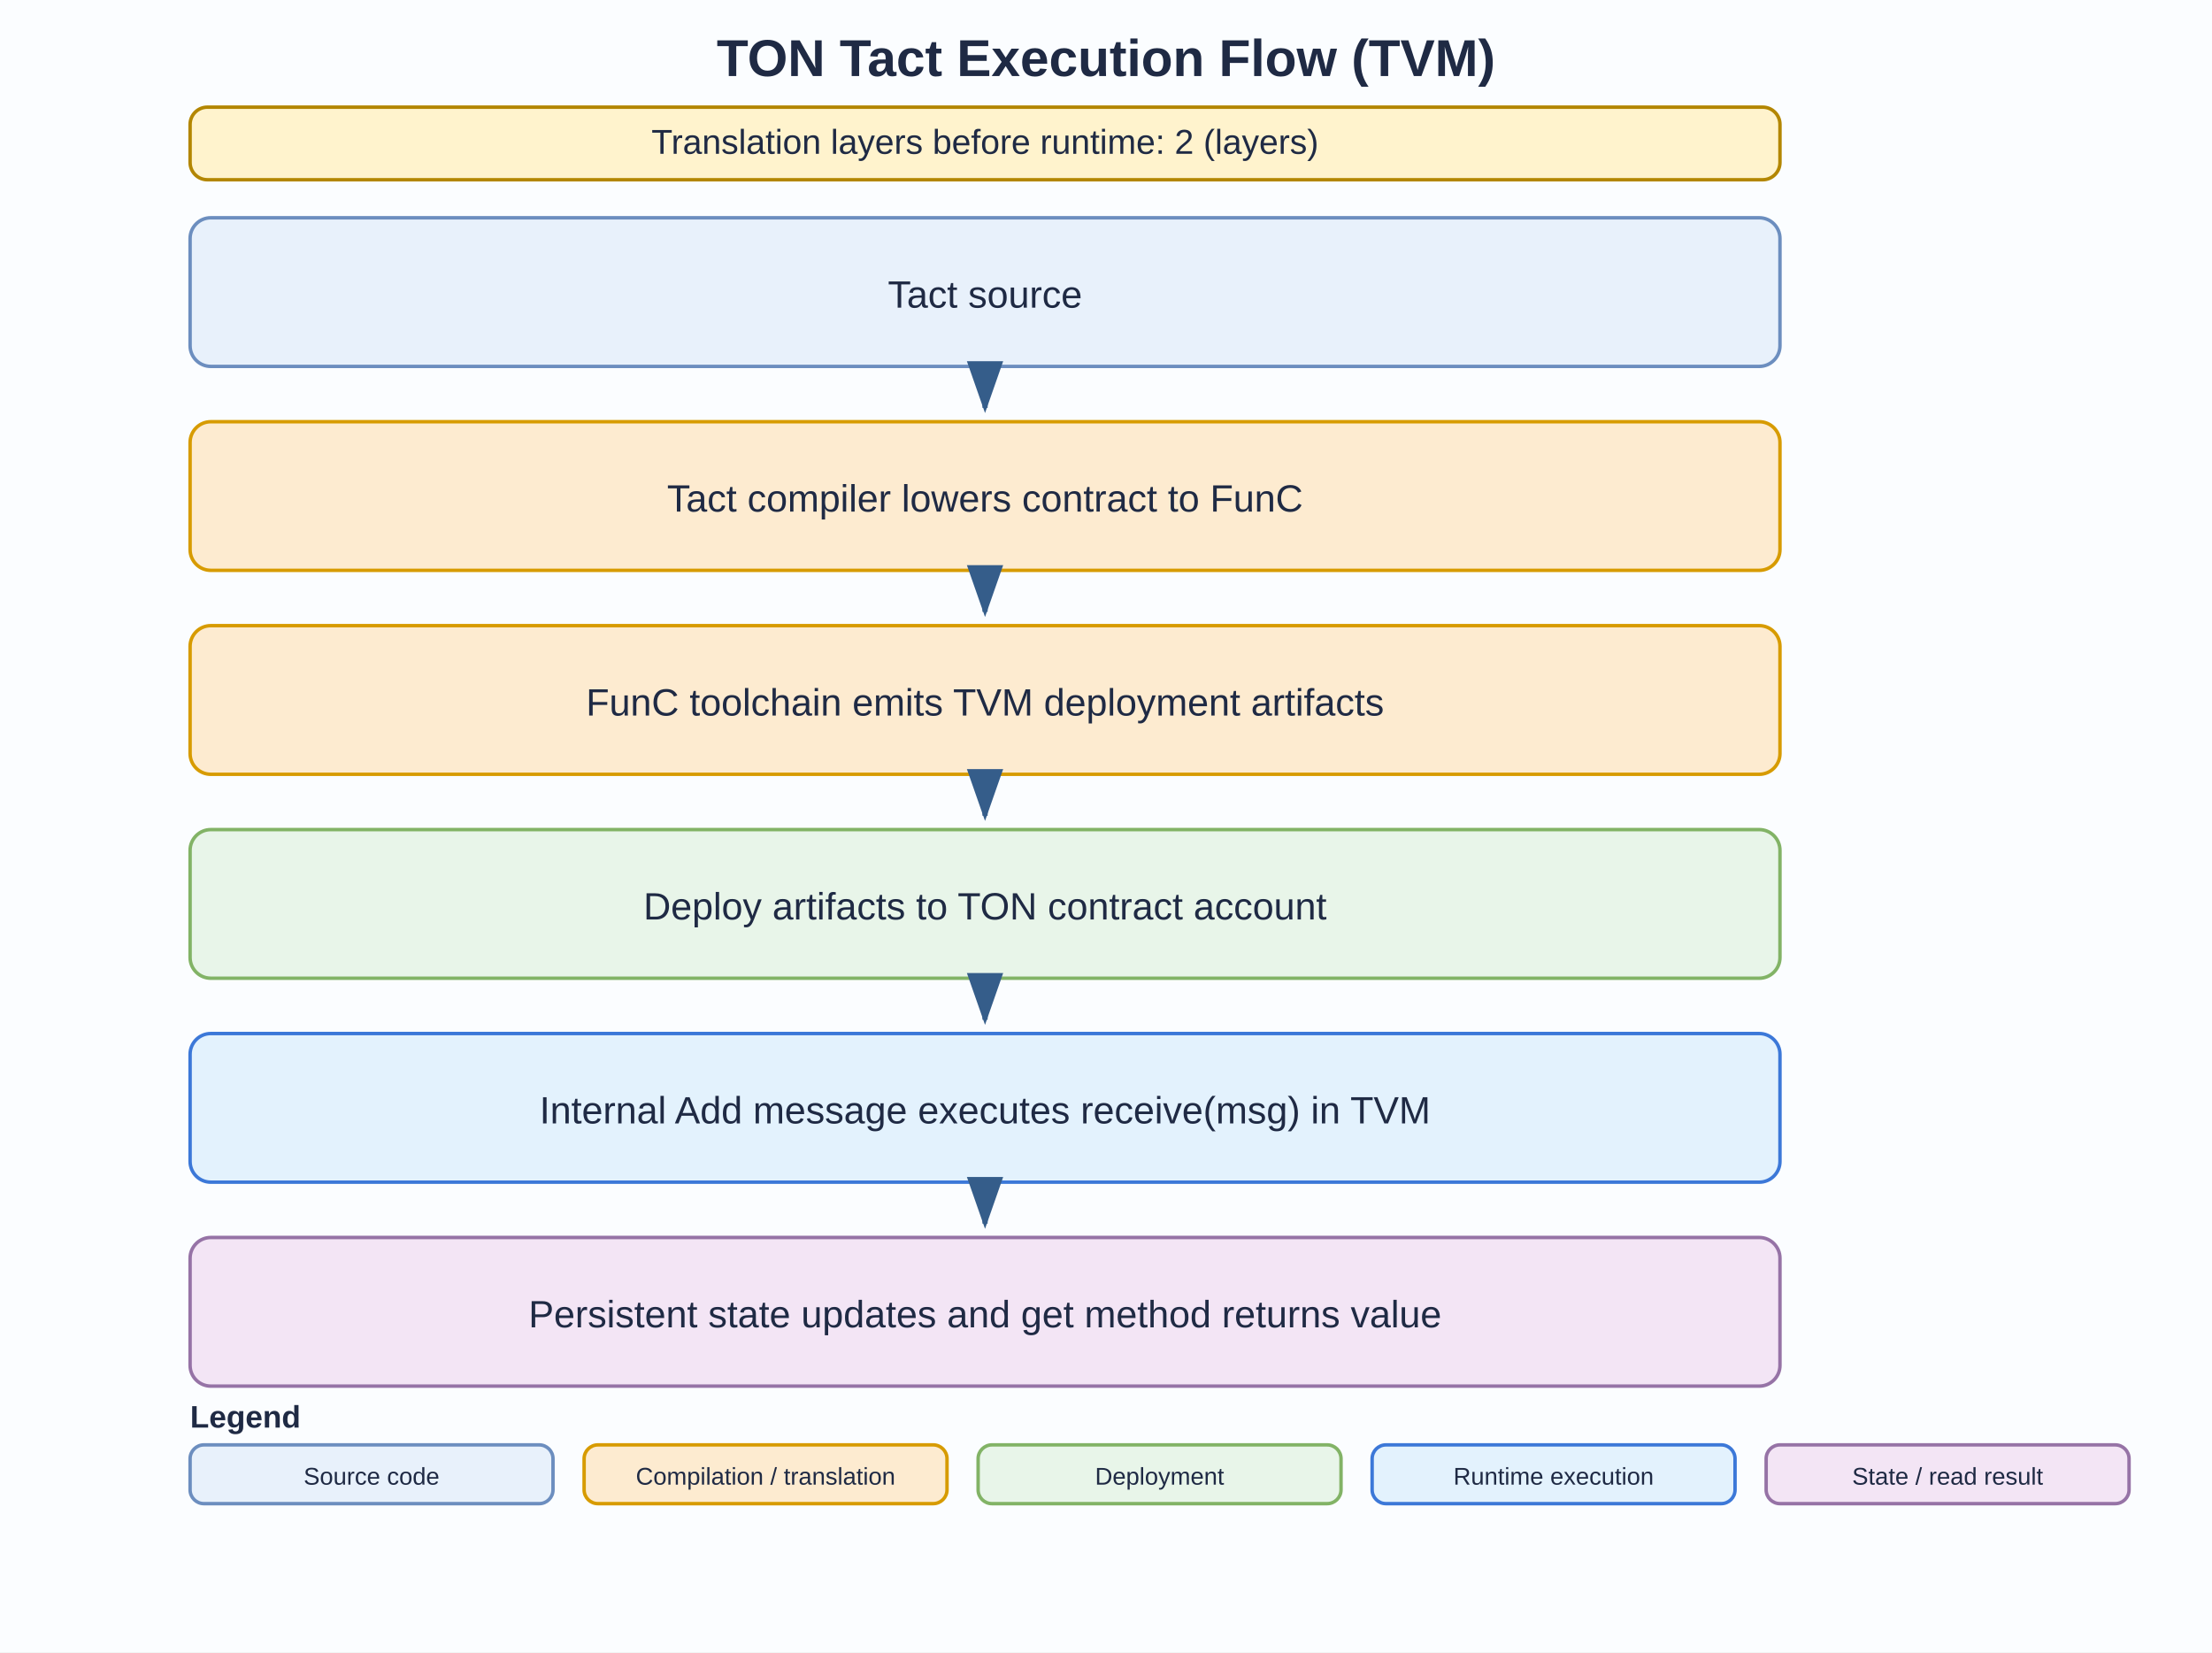
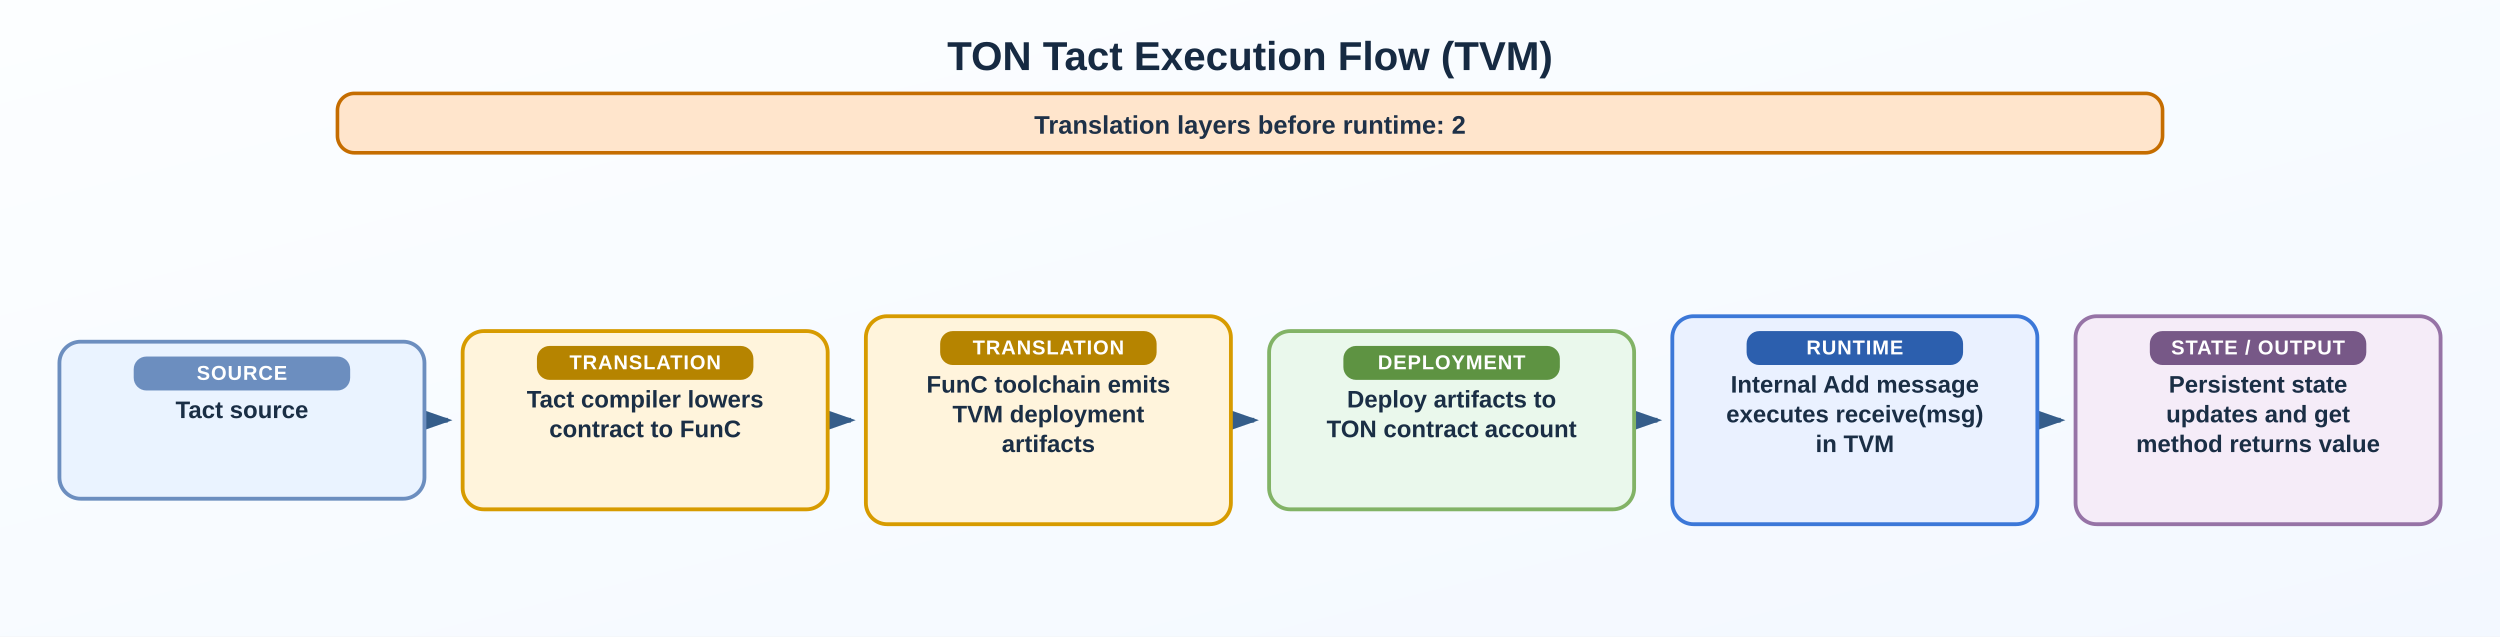
- <svg xmlns="http://www.w3.org/2000/svg" width="1280" height="956" viewBox="0 0 1280 956">
+ <svg xmlns="http://www.w3.org/2000/svg" width="1178" height="300" viewBox="0 0 1178 300">
  <defs>
+     <linearGradient id="bg" x1="0" y1="0" x2="1" y2="1">
+       <stop offset="0%" stop-color="#FCFEFF" />
+       <stop offset="100%" stop-color="#F3F8FF" />
+     </linearGradient>
    <marker id="arrow" markerWidth="10" markerHeight="7" refX="9" refY="3.5" orient="auto">
      <polygon points="0 0, 10 3.5, 0 7" fill="#355D8A" />
    </marker>
  </defs>
-   <rect x="0" y="0" width="100%" height="100%" fill="#FBFDFF" />
-   <text x="640.0" y="44" text-anchor="middle" font-size="30" font-family="Arial, sans-serif" font-weight="700" fill="#1F2A44">TON Tact Execution Flow (TVM)</text>
-   <rect x="110" y="62" rx="10" ry="10" width="920" height="42" fill="#FFF3CD" stroke="#B38600" stroke-width="2" />
-   <text x="570.0" y="89" text-anchor="middle" font-size="20" font-family="Arial, sans-serif" fill="#1F2A44">Translation layers before runtime: 2 (layers)</text>
-   <rect x="110" y="126" rx="12" ry="12" width="920" height="86" fill="#E8F1FB" stroke="#6C8EBF" stroke-width="2" />
-   <text x="570.0" y="178" text-anchor="middle" font-size="22" font-family="Arial, sans-serif" fill="#1F2A44">Tact source</text>
-   <line x1="570.0" y1="212" x2="570.0" y2="236" stroke="#355D8A" stroke-width="3" marker-end="url(#arrow)" />
-   <rect x="110" y="244" rx="12" ry="12" width="920" height="86" fill="#FDEBD0" stroke="#D79B00" stroke-width="2" />
-   <text x="570.0" y="296" text-anchor="middle" font-size="22" font-family="Arial, sans-serif" fill="#1F2A44">Tact compiler lowers contract to FunC</text>
-   <line x1="570.0" y1="330" x2="570.0" y2="354" stroke="#355D8A" stroke-width="3" marker-end="url(#arrow)" />
-   <rect x="110" y="362" rx="12" ry="12" width="920" height="86" fill="#FDEBD0" stroke="#D79B00" stroke-width="2" />
-   <text x="570.0" y="414" text-anchor="middle" font-size="22" font-family="Arial, sans-serif" fill="#1F2A44">FunC toolchain emits TVM deployment artifacts</text>
-   <line x1="570.0" y1="448" x2="570.0" y2="472" stroke="#355D8A" stroke-width="3" marker-end="url(#arrow)" />
-   <rect x="110" y="480" rx="12" ry="12" width="920" height="86" fill="#E8F5E9" stroke="#82B366" stroke-width="2" />
-   <text x="570.0" y="532" text-anchor="middle" font-size="22" font-family="Arial, sans-serif" fill="#1F2A44">Deploy artifacts to TON contract account</text>
-   <line x1="570.0" y1="566" x2="570.0" y2="590" stroke="#355D8A" stroke-width="3" marker-end="url(#arrow)" />
-   <rect x="110" y="598" rx="12" ry="12" width="920" height="86" fill="#E3F2FD" stroke="#3C78D8" stroke-width="2" />
-   <text x="570.0" y="650" text-anchor="middle" font-size="22" font-family="Arial, sans-serif" fill="#1F2A44">Internal Add message executes receive(msg) in TVM</text>
-   <line x1="570.0" y1="684" x2="570.0" y2="708" stroke="#355D8A" stroke-width="3" marker-end="url(#arrow)" />
-   <rect x="110" y="716" rx="12" ry="12" width="920" height="86" fill="#F3E5F5" stroke="#9673A6" stroke-width="2" />
-   <text x="570.0" y="768" text-anchor="middle" font-size="22" font-family="Arial, sans-serif" fill="#1F2A44">Persistent state updates and get method returns value</text>
-   <text x="110" y="826" font-size="18" font-family="Arial, sans-serif" fill="#1F2A44" font-weight="700">Legend</text>
-   <rect x="110" y="836" rx="8" ry="8" width="210" height="34" fill="#E8F1FB" stroke="#6C8EBF" stroke-width="2" />
-   <text x="215" y="859" text-anchor="middle" font-size="14" font-family="Arial, sans-serif" fill="#1F2A44">Source code</text>
-   <rect x="338" y="836" rx="8" ry="8" width="210" height="34" fill="#FDEBD0" stroke="#D79B00" stroke-width="2" />
-   <text x="443" y="859" text-anchor="middle" font-size="14" font-family="Arial, sans-serif" fill="#1F2A44">Compilation / translation</text>
-   <rect x="566" y="836" rx="8" ry="8" width="210" height="34" fill="#E8F5E9" stroke="#82B366" stroke-width="2" />
-   <text x="671" y="859" text-anchor="middle" font-size="14" font-family="Arial, sans-serif" fill="#1F2A44">Deployment</text>
-   <rect x="794" y="836" rx="8" ry="8" width="210" height="34" fill="#E3F2FD" stroke="#3C78D8" stroke-width="2" />
-   <text x="899" y="859" text-anchor="middle" font-size="14" font-family="Arial, sans-serif" fill="#1F2A44">Runtime execution</text>
-   <rect x="1022" y="836" rx="8" ry="8" width="210" height="34" fill="#F3E5F5" stroke="#9673A6" stroke-width="2" />
-   <text x="1127" y="859" text-anchor="middle" font-size="14" font-family="Arial, sans-serif" fill="#1F2A44">State / read result</text>
+   <rect x="0" y="0" width="1178" height="300" fill="url(#bg)" />
+   <text x="589.0" y="33" text-anchor="middle" font-size="19" font-family="Arial, sans-serif" font-weight="700" fill="#162A42">TON Tact Execution Flow (TVM)</text>
+   <rect x="159.0" y="44" rx="8" ry="8" width="860" height="28" fill="#FFE5CC" stroke="#C56D00" stroke-width="1.7" />
+   <text x="589.0" y="63" text-anchor="middle" font-size="12" font-family="Arial, sans-serif" font-weight="700" fill="#1E3148">Translation layers before runtime: 2</text>
+   <line x1="204" y1="198" x2="211" y2="198" stroke="#355D8A" stroke-width="2.2" marker-end="url(#arrow)" />
+   <line x1="394" y1="198" x2="401" y2="198" stroke="#355D8A" stroke-width="2.2" marker-end="url(#arrow)" />
+   <line x1="584" y1="198" x2="591" y2="198" stroke="#355D8A" stroke-width="2.2" marker-end="url(#arrow)" />
+   <line x1="774" y1="198" x2="781" y2="198" stroke="#355D8A" stroke-width="2.2" marker-end="url(#arrow)" />
+   <line x1="964" y1="198" x2="971" y2="198" stroke="#355D8A" stroke-width="2.2" marker-end="url(#arrow)" />
+   <rect x="28" y="161.0" rx="10" ry="10" width="172" height="74" fill="#EAF3FF" stroke="#6C8EBF" stroke-width="1.8" />
+   <rect x="63.0" y="168.0" rx="6" ry="6" width="102" height="16" fill="#6C8EBF" />
+   <text x="114.0" y="179.0" text-anchor="middle" font-size="9.5" font-family="Arial, sans-serif" font-weight="700" letter-spacing="0.4" fill="#FFFFFF">SOURCE</text>
+   <text x="114.0" y="197.0" text-anchor="middle" font-size="11.3" font-family="Arial, sans-serif" font-weight="600" fill="#1A2E45">Tact source</text>
+   <rect x="218" y="156.0" rx="10" ry="10" width="172" height="84" fill="#FFF4DC" stroke="#D79B00" stroke-width="1.8" />
+   <rect x="253.0" y="163.0" rx="6" ry="6" width="102" height="16" fill="#B68400" />
+   <text x="304.0" y="174.0" text-anchor="middle" font-size="9.5" font-family="Arial, sans-serif" font-weight="700" letter-spacing="0.4" fill="#FFFFFF">TRANSLATION</text>
+   <text x="304.0" y="192.0" text-anchor="middle" font-size="11.3" font-family="Arial, sans-serif" font-weight="600" fill="#1A2E45">Tact compiler lowers</text>
+   <text x="304.0" y="206.0" text-anchor="middle" font-size="11.3" font-family="Arial, sans-serif" font-weight="600" fill="#1A2E45">contract to FunC</text>
+   <rect x="408" y="149.0" rx="10" ry="10" width="172" height="98" fill="#FFF4DC" stroke="#D79B00" stroke-width="1.8" />
+   <rect x="443.0" y="156.0" rx="6" ry="6" width="102" height="16" fill="#B68400" />
+   <text x="494.0" y="167.0" text-anchor="middle" font-size="9.5" font-family="Arial, sans-serif" font-weight="700" letter-spacing="0.4" fill="#FFFFFF">TRANSLATION</text>
+   <text x="494.0" y="185.0" text-anchor="middle" font-size="11.3" font-family="Arial, sans-serif" font-weight="600" fill="#1A2E45">FunC toolchain emits</text>
+   <text x="494.0" y="199.0" text-anchor="middle" font-size="11.3" font-family="Arial, sans-serif" font-weight="600" fill="#1A2E45">TVM deployment</text>
+   <text x="494.0" y="213.0" text-anchor="middle" font-size="11.3" font-family="Arial, sans-serif" font-weight="600" fill="#1A2E45">artifacts</text>
+   <rect x="598" y="156.0" rx="10" ry="10" width="172" height="84" fill="#EAF8EC" stroke="#82B366" stroke-width="1.8" />
+   <rect x="633.0" y="163.0" rx="6" ry="6" width="102" height="16" fill="#5E9342" />
+   <text x="684.0" y="174.0" text-anchor="middle" font-size="9.5" font-family="Arial, sans-serif" font-weight="700" letter-spacing="0.4" fill="#FFFFFF">DEPLOYMENT</text>
+   <text x="684.0" y="192.0" text-anchor="middle" font-size="11.3" font-family="Arial, sans-serif" font-weight="600" fill="#1A2E45">Deploy artifacts to</text>
+   <text x="684.0" y="206.0" text-anchor="middle" font-size="11.3" font-family="Arial, sans-serif" font-weight="600" fill="#1A2E45">TON contract account</text>
+   <rect x="788" y="149.0" rx="10" ry="10" width="172" height="98" fill="#EAF1FF" stroke="#3C78D8" stroke-width="1.8" />
+   <rect x="823.0" y="156.0" rx="6" ry="6" width="102" height="16" fill="#2C5FAE" />
+   <text x="874.0" y="167.0" text-anchor="middle" font-size="9.5" font-family="Arial, sans-serif" font-weight="700" letter-spacing="0.4" fill="#FFFFFF">RUNTIME</text>
+   <text x="874.0" y="185.0" text-anchor="middle" font-size="11.3" font-family="Arial, sans-serif" font-weight="600" fill="#1A2E45">Internal Add message</text>
+   <text x="874.0" y="199.0" text-anchor="middle" font-size="11.3" font-family="Arial, sans-serif" font-weight="600" fill="#1A2E45">executes receive(msg)</text>
+   <text x="874.0" y="213.0" text-anchor="middle" font-size="11.3" font-family="Arial, sans-serif" font-weight="600" fill="#1A2E45">in TVM</text>
+   <rect x="978" y="149.0" rx="10" ry="10" width="172" height="98" fill="#F5ECF8" stroke="#9673A6" stroke-width="1.8" />
+   <rect x="1013.0" y="156.0" rx="6" ry="6" width="102" height="16" fill="#775887" />
+   <text x="1064.0" y="167.0" text-anchor="middle" font-size="9.5" font-family="Arial, sans-serif" font-weight="700" letter-spacing="0.4" fill="#FFFFFF">STATE / OUTPUT</text>
+   <text x="1064.0" y="185.0" text-anchor="middle" font-size="11.3" font-family="Arial, sans-serif" font-weight="600" fill="#1A2E45">Persistent state</text>
+   <text x="1064.0" y="199.0" text-anchor="middle" font-size="11.3" font-family="Arial, sans-serif" font-weight="600" fill="#1A2E45">updates and get</text>
+   <text x="1064.0" y="213.0" text-anchor="middle" font-size="11.3" font-family="Arial, sans-serif" font-weight="600" fill="#1A2E45">method returns value</text>
</svg>
